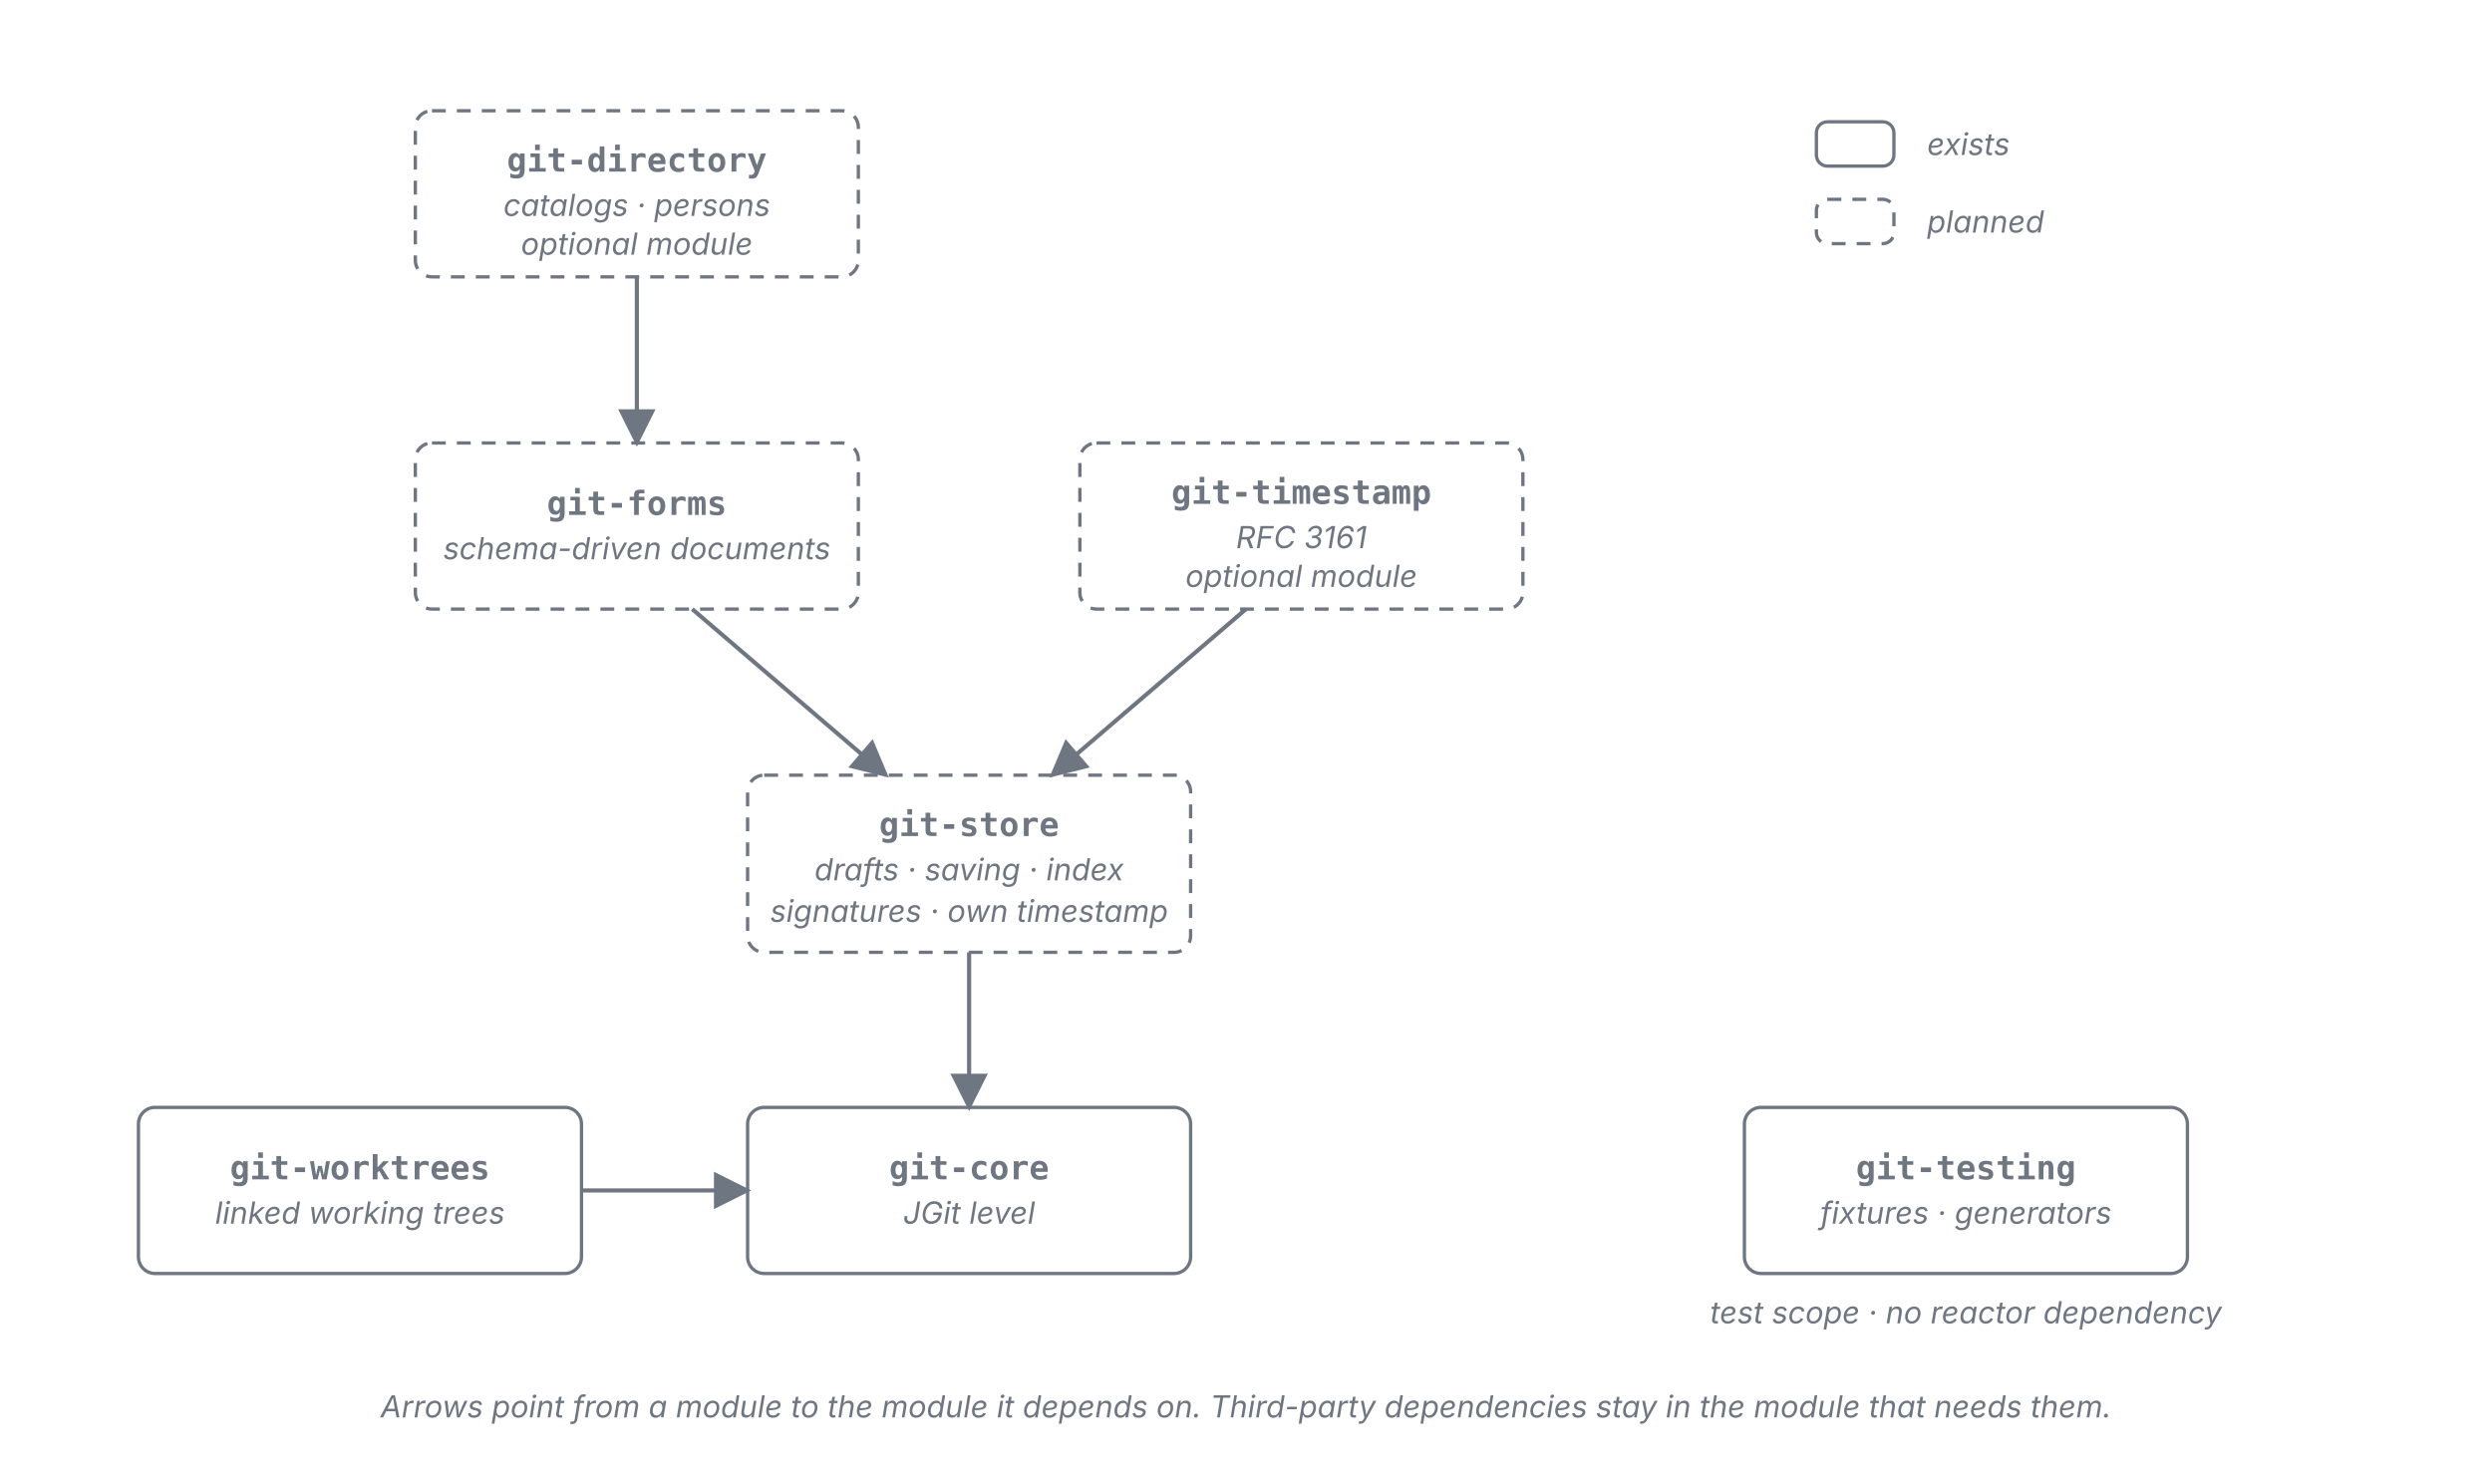
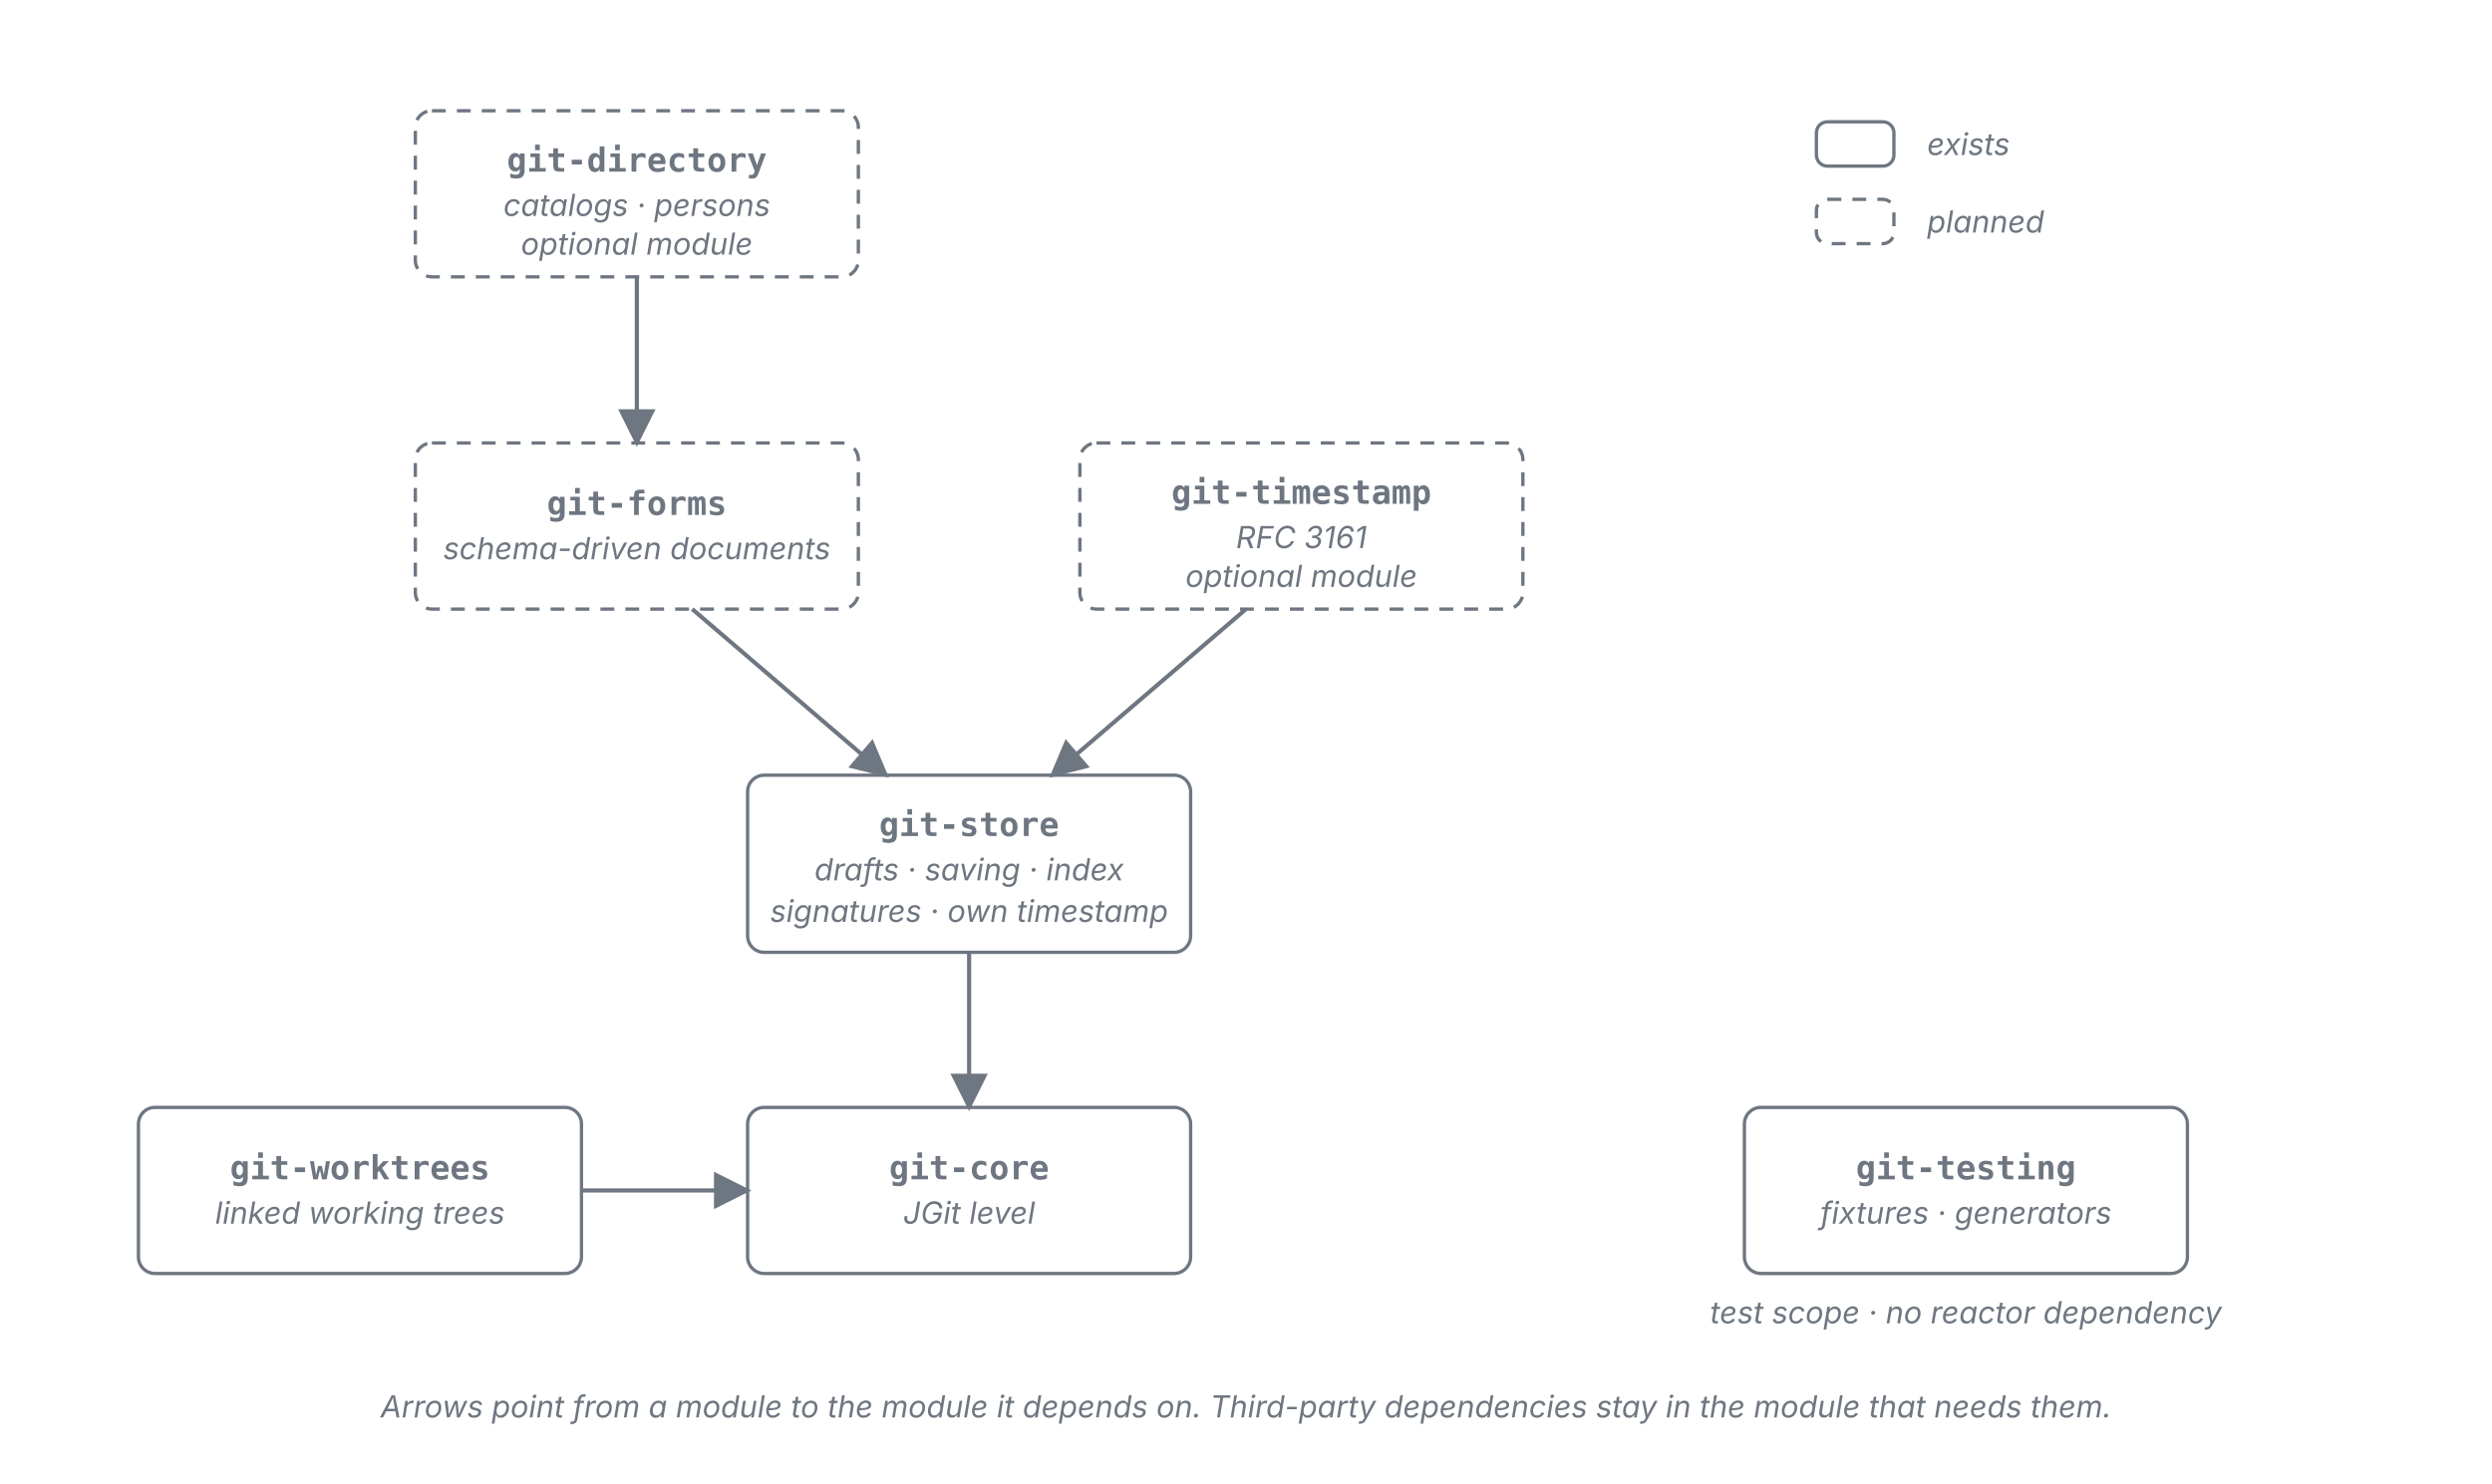
<svg xmlns="http://www.w3.org/2000/svg" viewBox="0 0 900 536" role="img" aria-labelledby="title desc" font-family="ui-sans-serif, -apple-system, system-ui, 'Segoe UI', sans-serif">
  <defs>
    <marker id="arrow" viewBox="0 0 10 10" refX="9" refY="5" markerWidth="9" markerHeight="9" orient="auto">
      <path d="M0,0 L10,5 L0,10 z" class="arrow-fill" />
    </marker>
    <style>
      .sub        { font-size: 11px; fill: #6e7681; text-anchor: middle; font-style: italic; }
      .sub-l      { font-size: 11px; fill: #6e7681; text-anchor: start; font-style: italic; }
      .item-b     { font-size: 12px; fill: #6e7681; font-family: ui-monospace, "SF Mono", Menlo, Consolas, monospace; text-anchor: middle; font-weight: 700; }
      .caption    { font-size: 11px; fill: #6e7681; text-anchor: middle; font-style: italic; }
      .stroke     { stroke: #6e7681; stroke-width: 1.2; fill: none; }
      .planned    { stroke: #6e7681; stroke-width: 1.2; fill: none; stroke-dasharray: 5 4; }
      .arrow      { stroke: #6e7681; stroke-width: 1.5; fill: none; }
      .arrow-fill { fill: #6e7681; }
    </style>
  </defs>
  <rect class="stroke" x="656" y="44" width="28" height="16" rx="4" ry="4" />
  <text x="696" y="56" class="sub-l">exists</text>
  <rect class="planned" x="656" y="72" width="28" height="16" rx="4" ry="4" />
  <text x="696" y="84" class="sub-l">planned</text>
  <rect class="planned" x="150" y="40" width="160" height="60" rx="6" ry="6" />
  <text x="230" y="62" class="item-b">git-directory</text>
  <text x="230" y="78" class="sub">catalogs · persons</text>
  <text x="230" y="92" class="sub">optional module</text>
  <rect class="planned" x="150" y="160" width="160" height="60" rx="6" ry="6" />
  <text x="230" y="186" class="item-b">git-forms</text>
  <text x="230" y="202" class="sub">schema-driven documents</text>
  <rect class="planned" x="390" y="160" width="160" height="60" rx="6" ry="6" />
  <text x="470" y="182" class="item-b">git-timestamp</text>
  <text x="470" y="198" class="sub">RFC 3161</text>
  <text x="470" y="212" class="sub">optional module</text>
-   <rect class="planned" x="270" y="280" width="160" height="64" rx="6" ry="6" />
+   <rect class="stroke" x="270" y="280" width="160" height="64" rx="6" ry="6" />
  <text x="350" y="302" class="item-b">git-store</text>
  <text x="350" y="318" class="sub">drafts · saving · index</text>
  <text x="350" y="333" class="sub">signatures · own timestamp</text>
  <rect class="stroke" x="50" y="400" width="160" height="60" rx="6" ry="6" />
  <text x="130" y="426" class="item-b">git-worktrees</text>
  <text x="130" y="442" class="sub">linked working trees</text>
  <rect class="stroke" x="270" y="400" width="160" height="60" rx="6" ry="6" />
  <text x="350" y="426" class="item-b">git-core</text>
  <text x="350" y="442" class="sub">JGit level</text>
  <rect class="stroke" x="630" y="400" width="160" height="60" rx="6" ry="6" />
  <text x="710" y="426" class="item-b">git-testing</text>
  <text x="710" y="442" class="sub">fixtures · generators</text>
  <text x="710" y="478" class="sub">test scope · no reactor dependency</text>
  <line class="arrow" x1="230" y1="100" x2="230" y2="160" marker-end="url(#arrow)" />
  <line class="arrow" x1="250" y1="220" x2="320" y2="280" marker-end="url(#arrow)" />
  <line class="arrow" x1="450" y1="220" x2="380" y2="280" marker-end="url(#arrow)" />
  <line class="arrow" x1="350" y1="344" x2="350" y2="400" marker-end="url(#arrow)" />
  <line class="arrow" x1="210" y1="430" x2="270" y2="430" marker-end="url(#arrow)" />
  <text x="450" y="512" class="caption">Arrows point from a module to the module it depends on. Third-party dependencies stay in the module that needs them.</text>
</svg>
